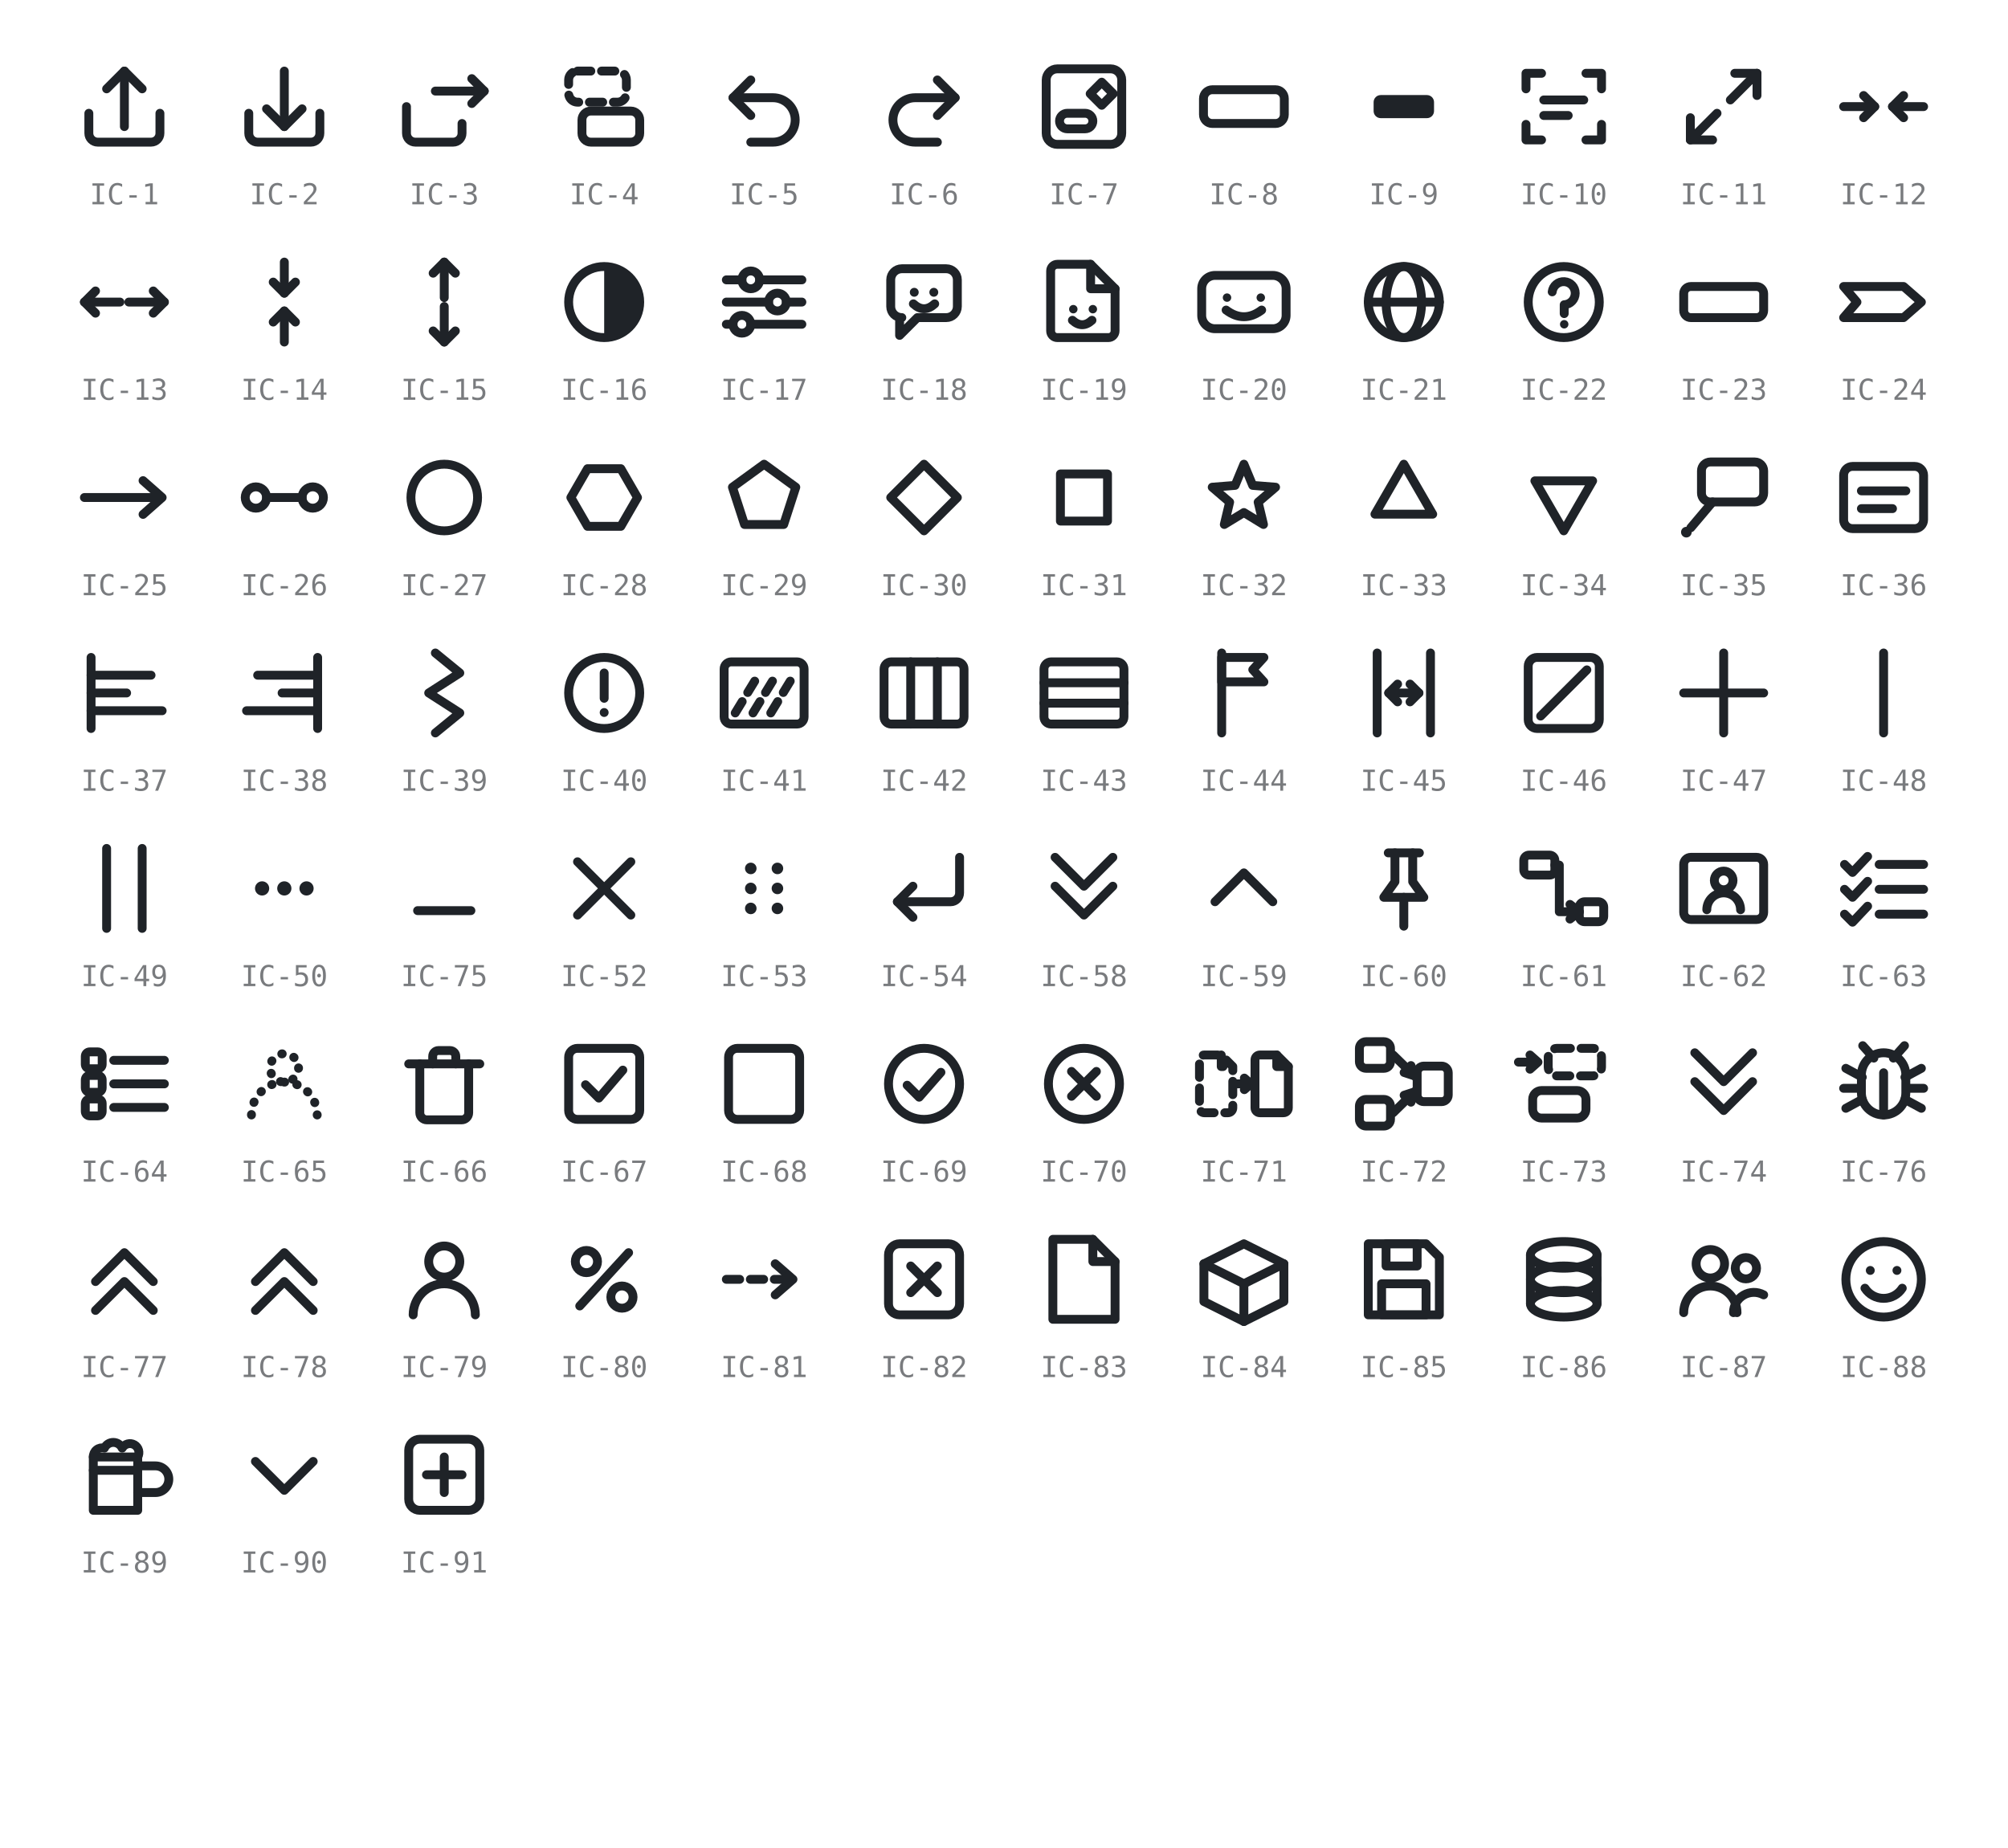
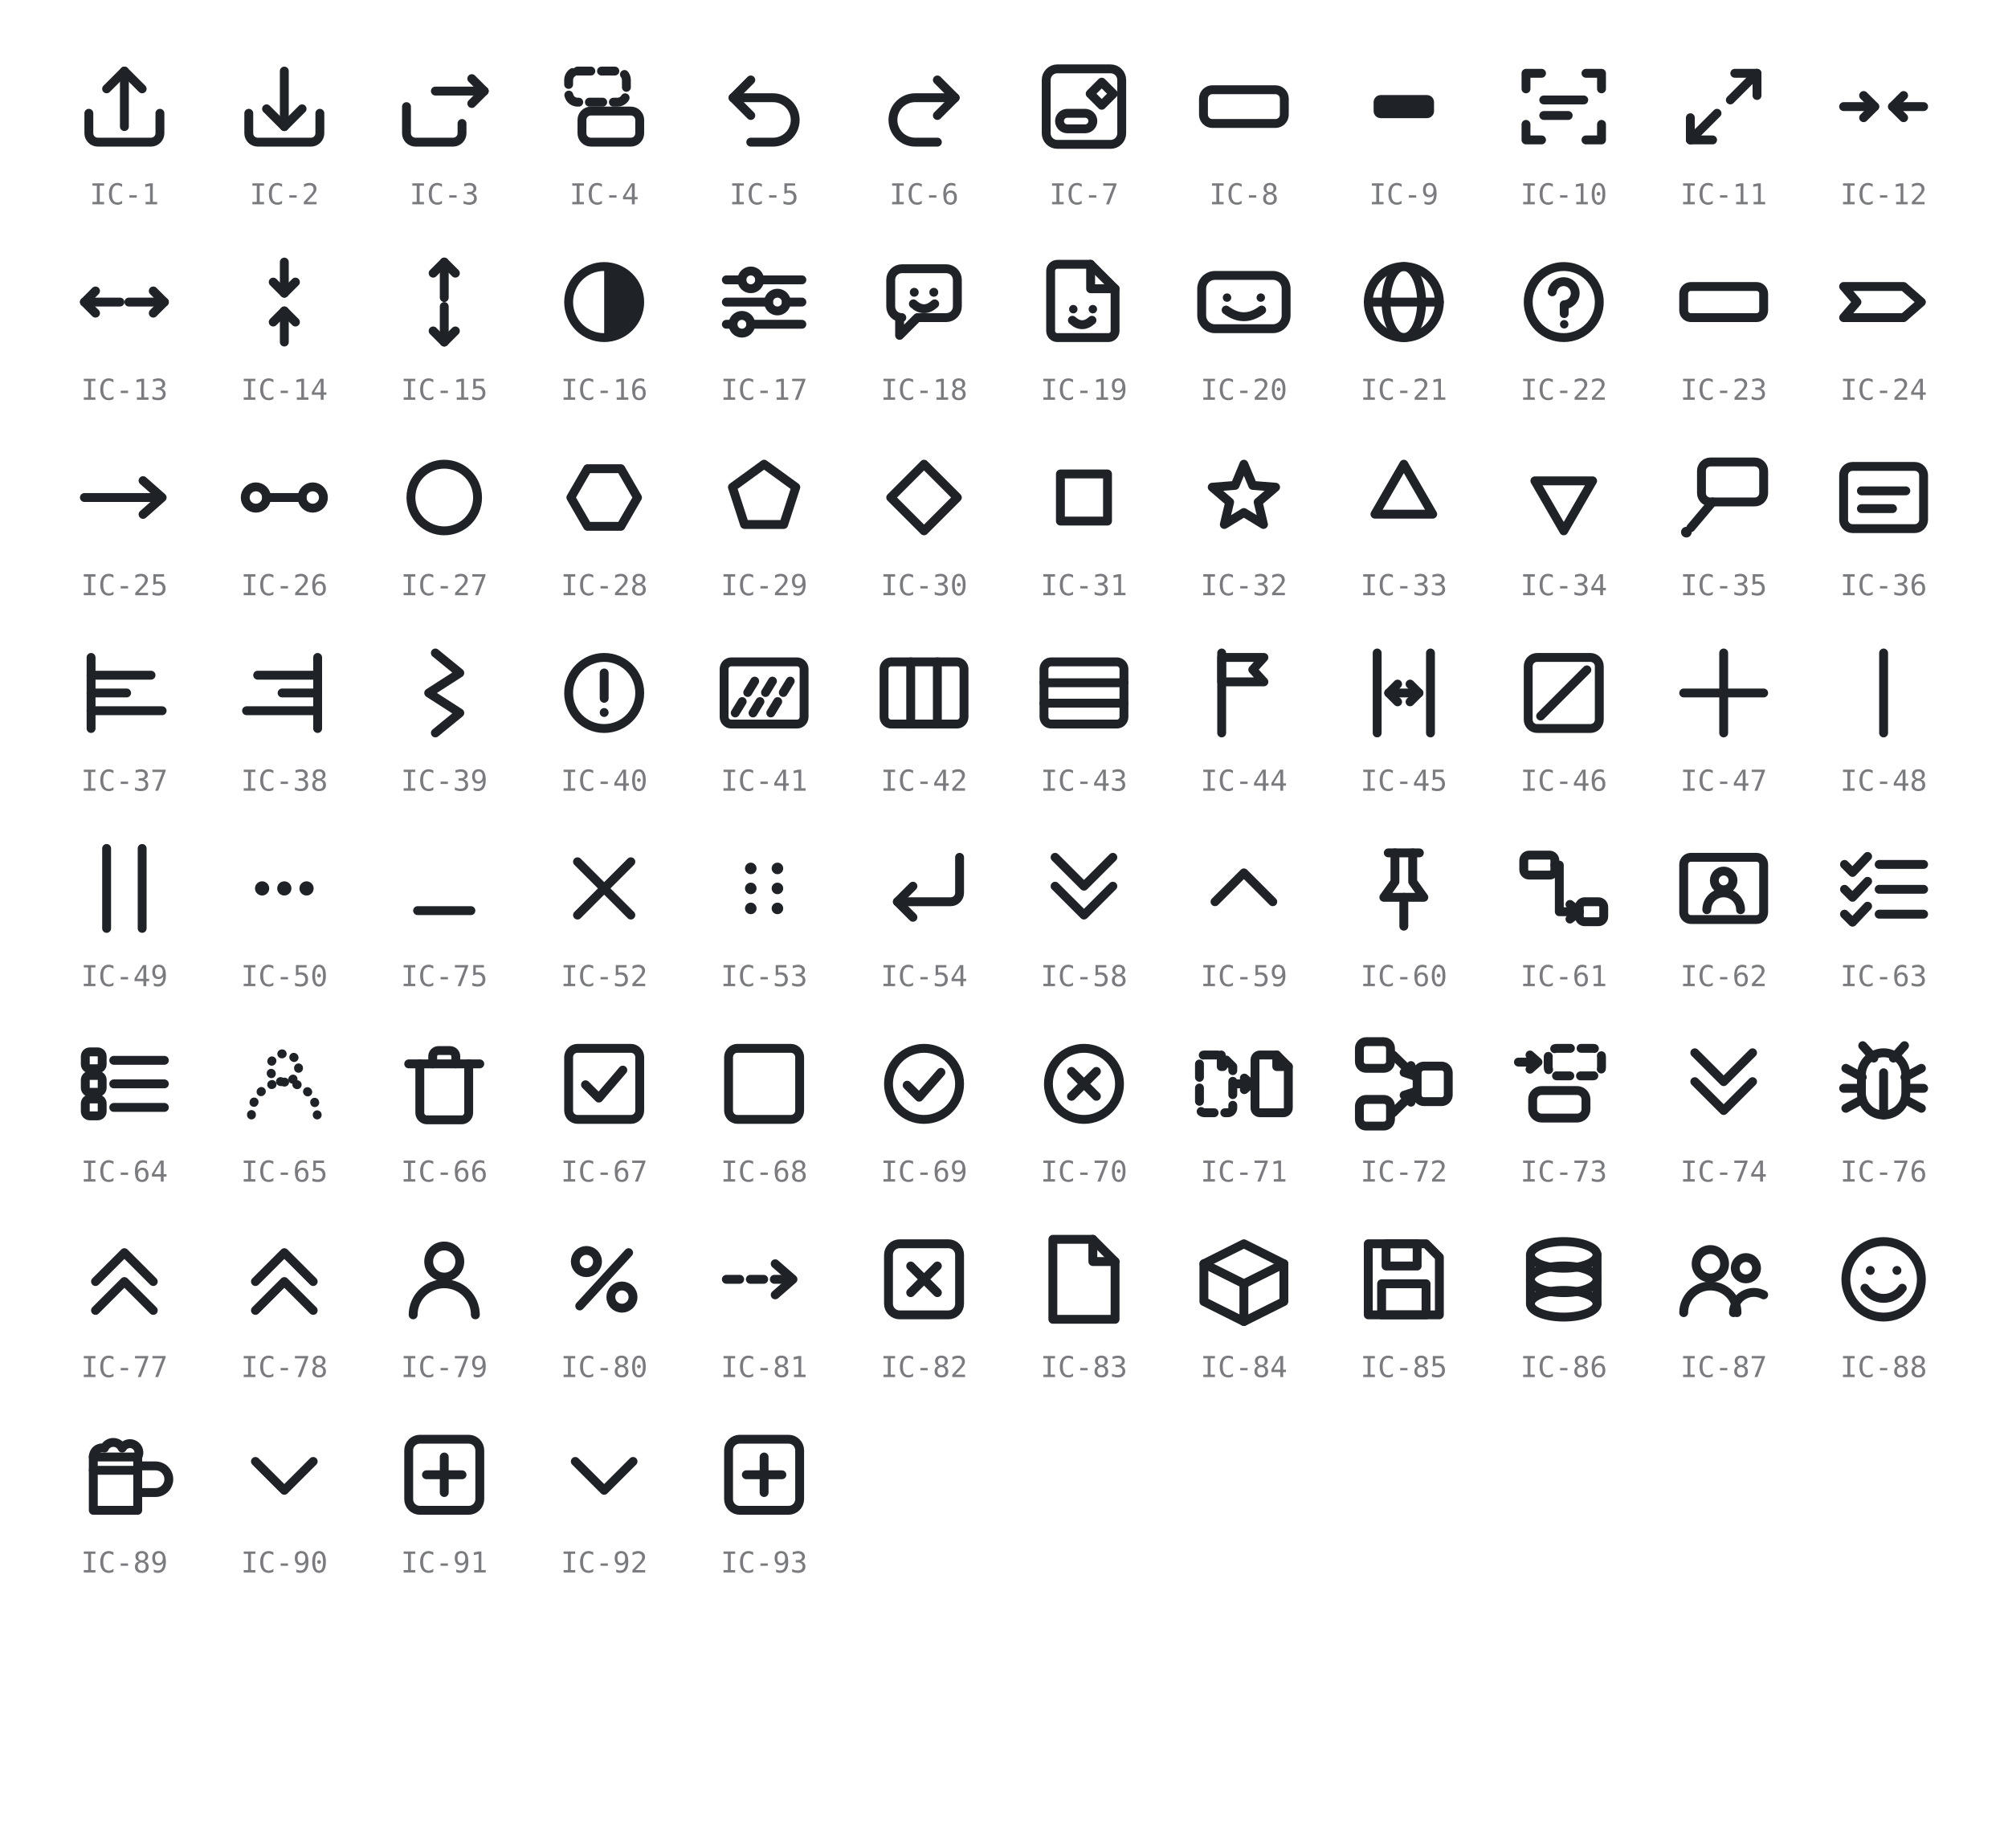
- <svg xmlns="http://www.w3.org/2000/svg" viewBox="0 0 452 416" width="452" height="416" role="img" aria-label="GRS icon glyphs IC-1 to IC-91">
+ <svg xmlns="http://www.w3.org/2000/svg" viewBox="0 0 452 416" width="452" height="416" role="img" aria-label="GRS icon glyphs IC-1 to IC-93">
  <style>
    svg { color: #1f2328; }
    @media (prefers-color-scheme: dark) { svg { color: #e6e8ea; } }
    .s { fill: none; stroke: currentColor; stroke-width: 2;
         stroke-linecap: round; stroke-linejoin: round; }
    .f { fill: currentColor; stroke: none; }
    .d { stroke-dasharray: 3 2.4; }
    .t { stroke-dasharray: 0.1 2.8; }
    .lbl { fill: currentColor; opacity: 0.6; text-anchor: middle;
           font-family: ui-monospace, SFMono-Regular, Menlo, Consolas, monospace;
           font-size: 6.5px; }
  </style>
  <g transform="translate(16 12)">
    <path class="s" d="M4 13.5 v4.5 a2 2 0 0 0 2 2 h12 a2 2 0 0 0 2 -2 v-4.5" />
    <path class="s" d="M12 16.5 V4" />
    <path class="s" d="M8 8 L12 4 L16 8" />
  </g>
  <text class="lbl" x="28" y="46">IC-1</text>
  <g transform="translate(52 12)">
    <path class="s" d="M4 13.5 v4.5 a2 2 0 0 0 2 2 h12 a2 2 0 0 0 2 -2 v-4.5" />
    <path class="s" d="M12 4 V16.5" />
    <path class="s" d="M8 12.5 L12 16.5 L16 12.5" />
  </g>
  <text class="lbl" x="64" y="46">IC-2</text>
  <g transform="translate(88 12)">
    <path class="s" d="M3.5 12 v6 a2 2 0 0 0 2 2 h8.5 a2 2 0 0 0 2 -2 v-2.2" />
    <path class="s" d="M10 8.5 H21" />
    <path class="s" d="M18.2 5.7 L21 8.5 L18.2 11.3" />
  </g>
  <text class="lbl" x="100" y="46">IC-3</text>
  <g transform="translate(124 12)">
    <rect class="s d" x="4" y="4" width="13" height="7" rx="2" />
    <rect class="s" x="7" y="13" width="13" height="7" rx="2" />
  </g>
  <text class="lbl" x="136" y="46">IC-4</text>
  <g transform="translate(160 12)">
    <path class="s" d="M5 10 H14 a5 5 0 0 1 0 10 H9" />
    <path class="s" d="M9 6 L5 10 L9 14" />
  </g>
  <text class="lbl" x="172" y="46">IC-5</text>
  <g transform="translate(196 12)">
    <path class="s" d="M19 10 H10 a5 5 0 0 0 0 10 H15" />
    <path class="s" d="M15 6 L19 10 L15 14" />
  </g>
  <text class="lbl" x="208" y="46">IC-6</text>
  <g transform="translate(232 12)">
    <rect class="s" x="3.5" y="3.5" width="17" height="17" rx="2.5" />
    <rect class="s" x="6.5" y="13.5" width="7.5" height="3.5" rx="1.75" />
    <path class="s" d="M16 6.5 L18.6 9.1 L16 11.7 L13.4 9.1 Z" />
  </g>
  <text class="lbl" x="244" y="46">IC-7</text>
  <g transform="translate(268 12)">
    <rect class="s" x="2.9" y="8.2" width="18.2" height="7.6" rx="2" />
  </g>
  <text class="lbl" x="280" y="46">IC-8</text>
  <g transform="translate(304 12)">
    <rect class="f" x="5.2" y="9.4" width="13.6" height="5.2" rx="1.6" />
  </g>
  <text class="lbl" x="316" y="46">IC-9</text>
  <g transform="translate(340 12)">
    <path class="s" d="M3.5 8 V4.5 H7" />
    <path class="s" d="M17 4.5 H20.5 V8" />
    <path class="s" d="M20.5 16 V19.5 H17" />
    <path class="s" d="M7 19.5 H3.5 V16" />
    <path class="s" d="M7.5 10.5 H16.5" />
    <path class="s" d="M7.5 14 H13" />
  </g>
  <text class="lbl" x="352" y="46">IC-10</text>
  <g transform="translate(376 12)">
    <path class="s" d="M10.5 13.5 L4.5 19.5" />
    <path class="s" d="M4.5 14.5 V19.5 H9.5" />
    <path class="s" d="M13.5 10.5 L19.5 4.5" />
    <path class="s" d="M14.5 4.5 H19.5 V9.5" />
  </g>
  <text class="lbl" x="388" y="46">IC-11</text>
  <g transform="translate(412 12)">
    <path class="s" d="M3 12 H10" />
    <path class="s" d="M7.5 9.5 L10 12 L7.5 14.5" />
    <path class="s" d="M21 12 H14" />
    <path class="s" d="M16.5 9.5 L14 12 L16.5 14.5" />
  </g>
  <text class="lbl" x="424" y="46">IC-12</text>
  <g transform="translate(16 56)">
    <path class="s" d="M11 12 H3" />
    <path class="s" d="M5.5 9.5 L3 12 L5.5 14.5" />
    <path class="s" d="M13 12 H21" />
    <path class="s" d="M18.5 9.5 L21 12 L18.5 14.5" />
  </g>
  <text class="lbl" x="28" y="90">IC-13</text>
  <g transform="translate(52 56)">
    <path class="s" d="M12 3 V10" />
    <path class="s" d="M9.5 7.5 L12 10 L14.5 7.5" />
    <path class="s" d="M12 21 V14" />
    <path class="s" d="M9.5 16.5 L12 14 L14.5 16.5" />
  </g>
  <text class="lbl" x="64" y="90">IC-14</text>
  <g transform="translate(88 56)">
    <path class="s" d="M12 11 V3" />
    <path class="s" d="M9.5 5.5 L12 3 L14.5 5.5" />
    <path class="s" d="M12 13 V21" />
    <path class="s" d="M9.5 18.5 L12 21 L14.5 18.5" />
  </g>
  <text class="lbl" x="100" y="90">IC-15</text>
  <g transform="translate(124 56)">
    <circle class="s" cx="12" cy="12" r="8" />
    <path class="f" d="M12 4 a8 8 0 0 1 0 16 Z" />
  </g>
  <text class="lbl" x="136" y="90">IC-16</text>
  <g transform="translate(160 56)">
    <path class="s" d="M3.5 7 H7" />
    <path class="s" d="M11 7 H20.5" />
    <circle class="s" cx="9" cy="7" r="2" />
    <path class="s" d="M3.5 12 H13" />
    <path class="s" d="M17 12 H20.5" />
    <circle class="s" cx="15" cy="12" r="2" />
    <path class="s" d="M3.5 17 H5" />
    <path class="s" d="M9 17 H20.5" />
    <circle class="s" cx="7" cy="17" r="2" />
  </g>
  <text class="lbl" x="172" y="90">IC-17</text>
  <g transform="translate(196 56)">
    <path class="s" d="M4.5 7 a2.5 2.5 0 0 1 2.5 -2.5 h10 a2.5 2.5 0 0 1 2.5 2.5 v6 a2.5 2.5 0 0 1 -2.5 2.5 H10.5 L6.5 19.5 V15.5 H7 A2.5 2.5 0 0 1 4.5 13 Z" />
    <circle class="f" cx="9.8" cy="9.8" r="1" />
    <circle class="f" cx="14.2" cy="9.8" r="1" />
    <path class="s" d="M9.6 12.4 q2.4 2.2 4.8 0" />
  </g>
  <text class="lbl" x="208" y="90">IC-18</text>
  <g transform="translate(232 56)">
    <path class="s" d="M6 3.5 h7.5 L19 9 v9.5 a1.5 1.5 0 0 1 -1.5 1.5 H6 a1.5 1.5 0 0 1 -1.5 -1.5 V5 A1.5 1.5 0 0 1 6 3.5 Z" />
    <path class="s" d="M13.5 3.5 V9 H19" />
    <circle class="f" cx="9.6" cy="13.6" r="0.95" />
    <circle class="f" cx="14" cy="13.6" r="0.95" />
    <path class="s" d="M9.4 16.1 q2.2 2 4.4 0" />
  </g>
  <text class="lbl" x="244" y="90">IC-19</text>
  <g transform="translate(268 56)">
    <rect class="s" x="2.5" y="6" width="19" height="12" rx="3" />
    <circle class="f" cx="8.2" cy="11" r="0.95" />
    <circle class="f" cx="15.8" cy="11" r="0.95" />
    <path class="s" d="M8 13.8 q4 3 8 0" />
  </g>
  <text class="lbl" x="280" y="90">IC-20</text>
  <g transform="translate(304 56)">
    <circle class="s" cx="12" cy="12" r="8" />
    <ellipse class="s" cx="12" cy="12" rx="4" ry="8" />
    <path class="s" d="M4 12 H20" />
  </g>
  <text class="lbl" x="316" y="90">IC-21</text>
  <g transform="translate(340 56)">
    <circle class="s" cx="12" cy="12" r="8" />
    <path class="s" d="M9.4 9.7 a2.6 2.6 0 1 1 2.7 2.9 V14.6" />
    <circle class="f" cx="12.1" cy="17" r="0.95" />
  </g>
  <text class="lbl" x="352" y="90">IC-22</text>
  <g transform="translate(376 56)">
    <rect class="s" x="3" y="8.5" width="18" height="7" rx="1.6" />
  </g>
  <text class="lbl" x="388" y="90">IC-23</text>
  <g transform="translate(412 56)">
    <path class="s" d="M3 8.5 H16.5 L20.5 12 L16.5 15.5 H3 L6 12 Z" />
  </g>
  <text class="lbl" x="424" y="90">IC-24</text>
  <g transform="translate(16 100)">
    <path class="s" d="M3 12 H20" />
    <path class="s" d="M16.2 8.2 L20.5 12 L16.2 15.8" />
  </g>
  <text class="lbl" x="28" y="134">IC-25</text>
  <g transform="translate(52 100)">
    <circle class="s" cx="5.6" cy="12" r="2.4" />
    <circle class="s" cx="18.4" cy="12" r="2.4" />
    <path class="s" d="M8 12 H16" />
  </g>
  <text class="lbl" x="64" y="134">IC-26</text>
  <g transform="translate(88 100)">
    <circle class="s" cx="12" cy="12" r="7.5" />
  </g>
  <text class="lbl" x="100" y="134">IC-27</text>
  <g transform="translate(124 100)">
    <path class="s" d="M19.5 12 L15.75 18.49 L8.25 18.49 L4.5 12 L8.25 5.51 L15.75 5.51 Z" />
  </g>
  <text class="lbl" x="136" y="134">IC-28</text>
  <g transform="translate(160 100)">
    <path class="s" d="M12 4.5 L19.13 9.68 L16.41 18.07 L7.59 18.07 L4.87 9.68 Z" />
  </g>
  <text class="lbl" x="172" y="134">IC-29</text>
  <g transform="translate(196 100)">
    <path class="s" d="M12 4.5 L19.5 12 L12 19.5 L4.5 12 Z" />
  </g>
  <text class="lbl" x="208" y="134">IC-30</text>
  <g transform="translate(232 100)">
    <rect class="s" x="6.7" y="6.7" width="10.6" height="10.6" />
  </g>
  <text class="lbl" x="244" y="134">IC-31</text>
  <g transform="translate(268 100)">
    <path class="s" d="M12 4.5 L13.98 9.27 L19.13 9.68 L15.21 13.04 L16.41 18.07 L12 15.38 L7.59 18.07 L8.79 13.04 L4.87 9.68 L10.02 9.27 Z" />
  </g>
  <text class="lbl" x="280" y="134">IC-32</text>
  <g transform="translate(304 100)">
    <path class="s" d="M12 4.5 L18.5 15.75 L5.5 15.75 Z" />
  </g>
  <text class="lbl" x="316" y="134">IC-33</text>
  <g transform="translate(340 100)">
    <path class="s" d="M12 19.5 L18.5 8.25 L5.5 8.25 Z" />
  </g>
  <text class="lbl" x="352" y="134">IC-34</text>
  <g transform="translate(376 100)">
    <rect class="s" x="7" y="4" width="14" height="9" rx="2" />
    <path class="s" d="M9.5 13 L4.6 18.8" />
    <circle class="f" cx="3.6" cy="19.8" r="1.2" />
  </g>
  <text class="lbl" x="388" y="134">IC-35</text>
  <g transform="translate(412 100)">
    <rect class="s" x="3" y="5" width="18" height="14" rx="2" />
    <path class="s" d="M7 10.5 H17" />
    <path class="s" d="M7 14.5 H14" />
  </g>
  <text class="lbl" x="424" y="134">IC-36</text>
  <g transform="translate(16 144)">
    <path class="s" d="M4.5 4 V20" />
    <path class="s" d="M4.5 8 H18" />
    <path class="s" d="M4.5 12 H12.5" />
    <path class="s" d="M4.5 16 H20.5" />
  </g>
  <text class="lbl" x="28" y="178">IC-37</text>
  <g transform="translate(52 144)">
    <path class="s" d="M19.5 4 V20" />
    <path class="s" d="M6 8 H19.5" />
    <path class="s" d="M11.5 12 H19.5" />
    <path class="s" d="M3.5 16 H19.5" />
  </g>
  <text class="lbl" x="64" y="178">IC-38</text>
  <g transform="translate(88 144)">
    <path class="s" d="M10 3 L15.5 7.5 L8.5 12 L15.5 16.5 L10 21" />
  </g>
  <text class="lbl" x="100" y="178">IC-39</text>
  <g transform="translate(124 144)">
    <circle class="s" cx="12" cy="12" r="8" />
    <path class="s" d="M12 7.5 V13.2" />
    <circle class="f" cx="12" cy="16.4" r="1" />
  </g>
  <text class="lbl" x="136" y="178">IC-40</text>
  <g transform="translate(160 144)">
    <rect class="s" x="3" y="5" width="18" height="14" rx="1.6" />
    <path class="s d" d="M5.5 16.5 L11 7.5" />
    <path class="s d" d="M9.5 16.5 L15 7.5" />
    <path class="s d" d="M13.5 16.5 L19 7.5" />
  </g>
  <text class="lbl" x="172" y="178">IC-41</text>
  <g transform="translate(196 144)">
    <rect class="s" x="3" y="5" width="18" height="14" rx="1.6" />
    <path class="s" d="M9 5 V19" />
    <path class="s" d="M15 5 V19" />
  </g>
  <text class="lbl" x="208" y="178">IC-42</text>
  <g transform="translate(232 144)">
    <rect class="s" x="3" y="5" width="18" height="14" rx="1.6" />
    <path class="s" d="M3 9.7 H21" />
    <path class="s" d="M3 14.3 H21" />
  </g>
  <text class="lbl" x="244" y="178">IC-43</text>
  <g transform="translate(268 144)">
    <path class="s" d="M7 3 V21" />
    <path class="s" d="M7 4 H16.5 L14 6.75 L16.5 9.5 H7 Z" />
  </g>
  <text class="lbl" x="280" y="178">IC-44</text>
  <g transform="translate(304 144)">
    <path class="s" d="M6 3 V21" />
    <path class="s" d="M18 3 V21" />
    <path class="s" d="M8.6 12 H15.4" />
    <path class="s" d="M10.6 10 L8.6 12 L10.6 14" />
    <path class="s" d="M13.4 10 L15.4 12 L13.4 14" />
  </g>
  <text class="lbl" x="316" y="178">IC-45</text>
  <g transform="translate(340 144)">
    <rect class="s" x="4" y="4" width="16" height="16" rx="2" />
    <path class="s" d="M6.8 17.2 L17.2 6.8" />
  </g>
  <text class="lbl" x="352" y="178">IC-46</text>
  <g transform="translate(376 144)">
    <path class="s" d="M12 3 V21" />
    <path class="s" d="M3 12 H21" />
  </g>
  <text class="lbl" x="388" y="178">IC-47</text>
  <g transform="translate(412 144)">
    <path class="s" d="M12 3 V21" />
  </g>
  <text class="lbl" x="424" y="178">IC-48</text>
  <g transform="translate(16 188)">
    <path class="s" d="M8 3 V21" />
    <path class="s" d="M16 3 V21" />
  </g>
  <text class="lbl" x="28" y="222">IC-49</text>
  <g transform="translate(52 188)">
    <circle class="f" cx="7" cy="12" r="1.6" />
    <circle class="f" cx="12" cy="12" r="1.6" />
    <circle class="f" cx="17" cy="12" r="1.6" />
  </g>
  <text class="lbl" x="64" y="222">IC-50</text>
  <g transform="translate(88 188)">
    <path class="s" d="M6 17 H18" />
  </g>
  <text class="lbl" x="100" y="222">IC-75</text>
  <g transform="translate(124 188)">
    <path class="s" d="M6 6 L18 18" />
    <path class="s" d="M18 6 L6 18" />
  </g>
  <text class="lbl" x="136" y="222">IC-52</text>
  <g transform="translate(160 188)">
    <circle class="f" cx="9" cy="7.5" r="1.3" />
    <circle class="f" cx="9" cy="12" r="1.3" />
    <circle class="f" cx="9" cy="16.5" r="1.3" />
    <circle class="f" cx="15" cy="7.5" r="1.3" />
    <circle class="f" cx="15" cy="12" r="1.3" />
    <circle class="f" cx="15" cy="16.5" r="1.3" />
  </g>
  <text class="lbl" x="172" y="222">IC-53</text>
  <g transform="translate(196 188)">
    <path class="s" d="M20 5 V13 a2 2 0 0 1 -2 2 H6" />
    <path class="s" d="M9.5 11.5 L6 15 L9.5 18.5" />
  </g>
  <text class="lbl" x="208" y="222">IC-54</text>
  <g transform="translate(232 188)">
    <path class="s" d="M5.5 11.5 L12 18 L18.5 11.5" />
    <path class="s" d="M5.5 5 L12 11.5 L18.5 5" />
  </g>
  <text class="lbl" x="244" y="222">IC-58</text>
  <g transform="translate(268 188)">
    <path class="s" d="M5.5 15 L12 8.5 L18.5 15" />
  </g>
  <text class="lbl" x="280" y="222">IC-59</text>
  <g transform="translate(304 188)">
    <path class="s" d="M8.5 4 H15.5" />
    <path class="s" d="M10 4 V10.5 L7.5 14 H16.5 L14 10.5 V4" />
    <path class="s" d="M12 14 V20.5" />
  </g>
  <text class="lbl" x="316" y="222">IC-60</text>
  <g transform="translate(340 188)">
    <rect class="s" x="3" y="4.5" width="7" height="4.5" rx="1.2" />
    <rect class="s" x="15.5" y="15" width="5.5" height="4.5" rx="1.2" />
    <path class="s" d="M10 6.75 H11 V17.25 H15.5" />
    <path class="s" d="M13.4 15.6 L15.5 17.25 L13.4 18.9" />
  </g>
  <text class="lbl" x="352" y="222">IC-61</text>
  <g transform="translate(376 188)">
    <rect class="s" x="3" y="5" width="18" height="14" rx="1.6" />
    <circle class="s" cx="12" cy="10.2" r="2.1" />
    <path class="s" d="M8.2 16.8 a3.8 3.8 0 0 1 7.6 0" />
  </g>
  <text class="lbl" x="388" y="222">IC-62</text>
  <g transform="translate(412 188)">
    <path class="s" d="M3.2 6.6 L5 8.4 L8.4 4.8" />
    <path class="s" d="M11 6.6 H21" />
    <path class="s" d="M3.2 12.2 L5 14 L8.4 10.4" />
    <path class="s" d="M11 12.2 H21" />
    <path class="s" d="M3.2 17.8 L5 19.6 L8.4 16" />
    <path class="s" d="M11 17.8 H21" />
  </g>
  <text class="lbl" x="424" y="222">IC-63</text>
  <g transform="translate(16 232)">
    <rect class="s" x="3.2" y="4.8" width="3.8" height="3.8" rx="1" />
    <path class="s" d="M9.6 6.7 H21" />
    <rect class="s" x="3.2" y="10.1" width="3.8" height="3.8" rx="1" />
    <path class="s" d="M9.6 12 H21" />
    <rect class="s" x="3.2" y="15.4" width="3.8" height="3.8" rx="1" />
    <path class="s" d="M9.6 17.3 H21" />
  </g>
  <text class="lbl" x="28" y="266">IC-64</text>
  <g transform="translate(52 232)">
    <circle class="s t" cx="12" cy="8.4" r="3.2" />
    <path class="s t" d="M4.6 19 a7.4 7.4 0 0 1 14.8 0" />
  </g>
  <text class="lbl" x="64" y="266">IC-65</text>
  <g transform="translate(88 232)">
    <path class="s" d="M4 7.5 H20" />
    <path class="s" d="M9.4 7.5 V5.8 a1.3 1.3 0 0 1 1.3 -1.3 h2.6 a1.3 1.3 0 0 1 1.3 1.3 V7.5" />
    <path class="s" d="M6.5 7.5 v11 a1.6 1.6 0 0 0 1.6 1.6 h7.8 a1.6 1.6 0 0 0 1.6 -1.6 V7.5" />
  </g>
  <text class="lbl" x="100" y="266">IC-66</text>
  <g transform="translate(124 232)">
    <rect class="s" x="4" y="4" width="16" height="16" rx="2" />
    <path class="s" d="M7.8 12.2 L10.8 15.2 L16.2 8.9" />
  </g>
  <text class="lbl" x="136" y="266">IC-67</text>
  <g transform="translate(160 232)">
    <rect class="s" x="4" y="4" width="16" height="16" rx="2" />
  </g>
  <text class="lbl" x="172" y="266">IC-68</text>
  <g transform="translate(196 232)">
    <circle class="s" cx="12" cy="12" r="8" />
    <path class="s" d="M8.2 12.3 L10.9 15 L15.8 9.4" />
  </g>
  <text class="lbl" x="208" y="266">IC-69</text>
  <g transform="translate(232 232)">
    <circle class="s" cx="12" cy="12" r="8" />
    <path class="s" d="M9.2 9.2 L14.8 14.8" />
    <path class="s" d="M14.8 9.2 L9.2 14.8" />
  </g>
  <text class="lbl" x="244" y="266">IC-70</text>
  <g transform="translate(268 232)">
    <path class="s d" d="M3.1 5.5 H6.9 L9.5 8.1 V17.4 a1.1 1.1 0 0 1 -1.1 1.1 H3.1 a1.1 1.1 0 0 1 -1.1 -1.1 V6.6 a1.1 1.1 0 0 1 1.1 -1.1 Z" />
    <path class="s d" d="M6.9 5.5 V8.1 H9.5" />
    <path class="s" d="M15.6 5.5 H19.4 L22 8.1 V17.4 a1.1 1.1 0 0 1 -1.1 1.1 H15.6 a1.1 1.1 0 0 1 -1.1 -1.1 V6.6 a1.1 1.1 0 0 1 1.1 -1.1 Z" />
    <path class="s" d="M19.4 5.5 V8.1 H22" />
    <path class="s" d="M10.2 12 H13.4" />
    <path class="s" d="M12.1 10.7 L13.6 12 L12.1 13.3" />
  </g>
  <text class="lbl" x="280" y="266">IC-71</text>
  <g transform="translate(304 232)">
    <rect class="s" x="2" y="2.5" width="7" height="6" rx="1.5" />
    <rect class="s" x="2" y="15.5" width="7" height="6" rx="1.5" />
    <rect class="s" x="15" y="8" width="7" height="8" rx="1.5" />
    <path class="s" d="M9.6 5.5 L14.4 10.2" />
    <path class="s" d="M12.07 9.44 L14.4 10.2 L13.61 7.88" />
    <path class="s" d="M9.6 18.5 L14.4 13.8" />
    <path class="s" d="M13.61 16.12 L14.4 13.8 L12.07 14.56" />
  </g>
  <text class="lbl" x="316" y="266">IC-72</text>
  <g transform="translate(340 232)">
    <rect class="s d" x="8.5" y="4" width="12" height="6.2" rx="2" />
    <rect class="s" x="5" y="13.5" width="12" height="6.2" rx="2" />
    <path class="s" d="M1.8 7.1 H6" />
    <path class="s" d="M4.4 5.5 L6.2 7.1 L4.4 8.7" />
  </g>
  <text class="lbl" x="352" y="266">IC-73</text>
  <g transform="translate(376 232)">
    <path class="s" d="M5.5 11.5 L12 18 L18.5 11.5" />
    <path class="s" d="M5.5 5 L12 11.5 L18.5 5" />
  </g>
  <text class="lbl" x="388" y="266">IC-74</text>
  <g transform="translate(412 232)">
    <path class="s" d="M7 10 a5 5 0 0 1 10 0 v4 a5 5 0 0 1 -10 0 Z" />
    <path class="s" d="M12 9.5 V19" />
    <path class="s" d="M9.8 6.2 L7.3 3.4" />
    <path class="s" d="M14.2 6.2 L16.7 3.4" />
    <path class="s" d="M7.2 10.5 L3.5 8.5" />
    <path class="s" d="M6.8 13 L3 13" />
    <path class="s" d="M7.2 15.5 L3.5 17.5" />
    <path class="s" d="M16.8 10.5 L20.5 8.5" />
    <path class="s" d="M17.2 13 L21 13" />
    <path class="s" d="M16.8 15.5 L20.5 17.5" />
  </g>
  <text class="lbl" x="424" y="266">IC-76</text>
  <g transform="translate(16 276)">
    <path class="s" d="M5.5 12.5 L12 6 L18.5 12.5" />
    <path class="s" d="M5.5 19 L12 12.5 L18.5 19" />
  </g>
  <text class="lbl" x="28" y="310">IC-77</text>
  <g transform="translate(52 276)">
    <path class="s" d="M5.5 12.5 L12 6 L18.5 12.5" />
    <path class="s" d="M5.5 19 L12 12.5 L18.5 19" />
  </g>
  <text class="lbl" x="64" y="310">IC-78</text>
  <g transform="translate(88 276)">
    <circle class="s" cx="12" cy="8" r="3.5" />
    <path class="s" d="M5 20 a7 7 0 0 1 14 0" />
  </g>
  <text class="lbl" x="100" y="310">IC-79</text>
  <g transform="translate(124 276)">
    <path class="s" d="M17.5 6 L6.5 18" />
    <circle class="s" cx="8" cy="8" r="2.5" />
    <circle class="s" cx="16" cy="16" r="2.5" />
  </g>
  <text class="lbl" x="136" y="310">IC-80</text>
  <g transform="translate(160 276)">
    <path class="s d" d="M3.5 12 H17" />
    <path class="s" d="M14.5 8.5 L18.5 12 L14.5 15.5" />
  </g>
  <text class="lbl" x="172" y="310">IC-81</text>
  <g transform="translate(196 276)">
    <rect class="s" x="4" y="4" width="16" height="16" rx="2.5" />
    <path class="s" d="M9 9 L15 15" />
    <path class="s" d="M15 9 L9 15" />
  </g>
  <text class="lbl" x="208" y="310">IC-82</text>
  <g transform="translate(232 276)">
    <path class="s" d="M5 3 H14 L19 8 V21 H5 Z" />
    <path class="s" d="M14 3 V8 H19" />
  </g>
  <text class="lbl" x="244" y="310">IC-83</text>
  <g transform="translate(268 276)">
    <path class="s" d="M3 8.5 L12 4 L21 8.5 V17 L12 21.5 L3 17 Z" />
    <path class="s" d="M3 8.5 L12 13 L21 8.5" />
    <path class="s" d="M12 13 V21.5" />
  </g>
  <text class="lbl" x="280" y="310">IC-84</text>
  <g transform="translate(304 276)">
    <path class="s" d="M4 4 H17 L20 7 V20 H4 Z" />
    <rect class="s" x="8" y="4" width="7" height="5" />
    <rect class="s" x="7" y="13" width="10" height="7" />
  </g>
  <text class="lbl" x="316" y="310">IC-85</text>
  <g transform="translate(340 276)">
    <ellipse class="s" cx="12" cy="6.5" rx="7.5" ry="3" />
    <path class="s" d="M4.5 6.5 V17.5" />
    <path class="s" d="M19.5 6.5 V17.5" />
    <ellipse class="s" cx="12" cy="12" rx="7.5" ry="3" />
    <ellipse class="s" cx="12" cy="17.5" rx="7.5" ry="3" />
  </g>
  <text class="lbl" x="352" y="310">IC-86</text>
  <g transform="translate(376 276)">
    <circle class="s" cx="9" cy="8.5" r="3.2" />
    <path class="s" d="M3 19.5 a6 6 0 0 1 12 0" />
    <circle class="s" cx="17" cy="9.5" r="2.4" />
    <path class="s" d="M14.2 19.5 a4.6 4.6 0 0 1 6.8-4" />
  </g>
  <text class="lbl" x="388" y="310">IC-87</text>
  <g transform="translate(412 276)">
    <circle class="s" cx="12" cy="12" r="8.5" />
    <circle class="f" cx="9" cy="10" r="1" />
    <circle class="f" cx="15" cy="10" r="1" />
    <path class="s" d="M7.8 14 a5 5 0 0 0 8.4 0" />
  </g>
  <text class="lbl" x="424" y="310">IC-88</text>
  <g transform="translate(16 320)">
    <path class="s" d="M5 8 H15 V20 H5 Z" />
    <path class="s" d="M15 10 H19 a2 2 0 0 1 0 6 H15" />
    <path class="s" d="M5 11 H15" />
    <path class="s" d="M5 8 a2 2 0 0 1 2.5-2 a2.2 2.2 0 0 1 4 0 a2 2 0 0 1 3.5 2" />
  </g>
  <text class="lbl" x="28" y="354">IC-89</text>
  <g transform="translate(52 320)">
    <path class="s" d="M5.5 9 L12 15.5 L18.5 9" />
  </g>
  <text class="lbl" x="64" y="354">IC-90</text>
  <g transform="translate(88 320)">
    <rect class="s" x="4" y="4" width="16" height="16" rx="2.5" />
    <path class="s" d="M12 8 V16" />
    <path class="s" d="M8 12 H16" />
  </g>
  <text class="lbl" x="100" y="354">IC-91</text>
+   <g transform="translate(124 320)">
+     <path class="s" d="M5.5 9 L12 15.5 L18.5 9" />
+   </g>
+   <text class="lbl" x="136" y="354">IC-92</text>
+   <g transform="translate(160 320)">
+     <rect class="s" x="4" y="4" width="16" height="16" rx="2.5" />
+     <path class="s" d="M12 8 V16" />
+     <path class="s" d="M8 12 H16" />
+   </g>
+   <text class="lbl" x="172" y="354">IC-93</text>
</svg>
